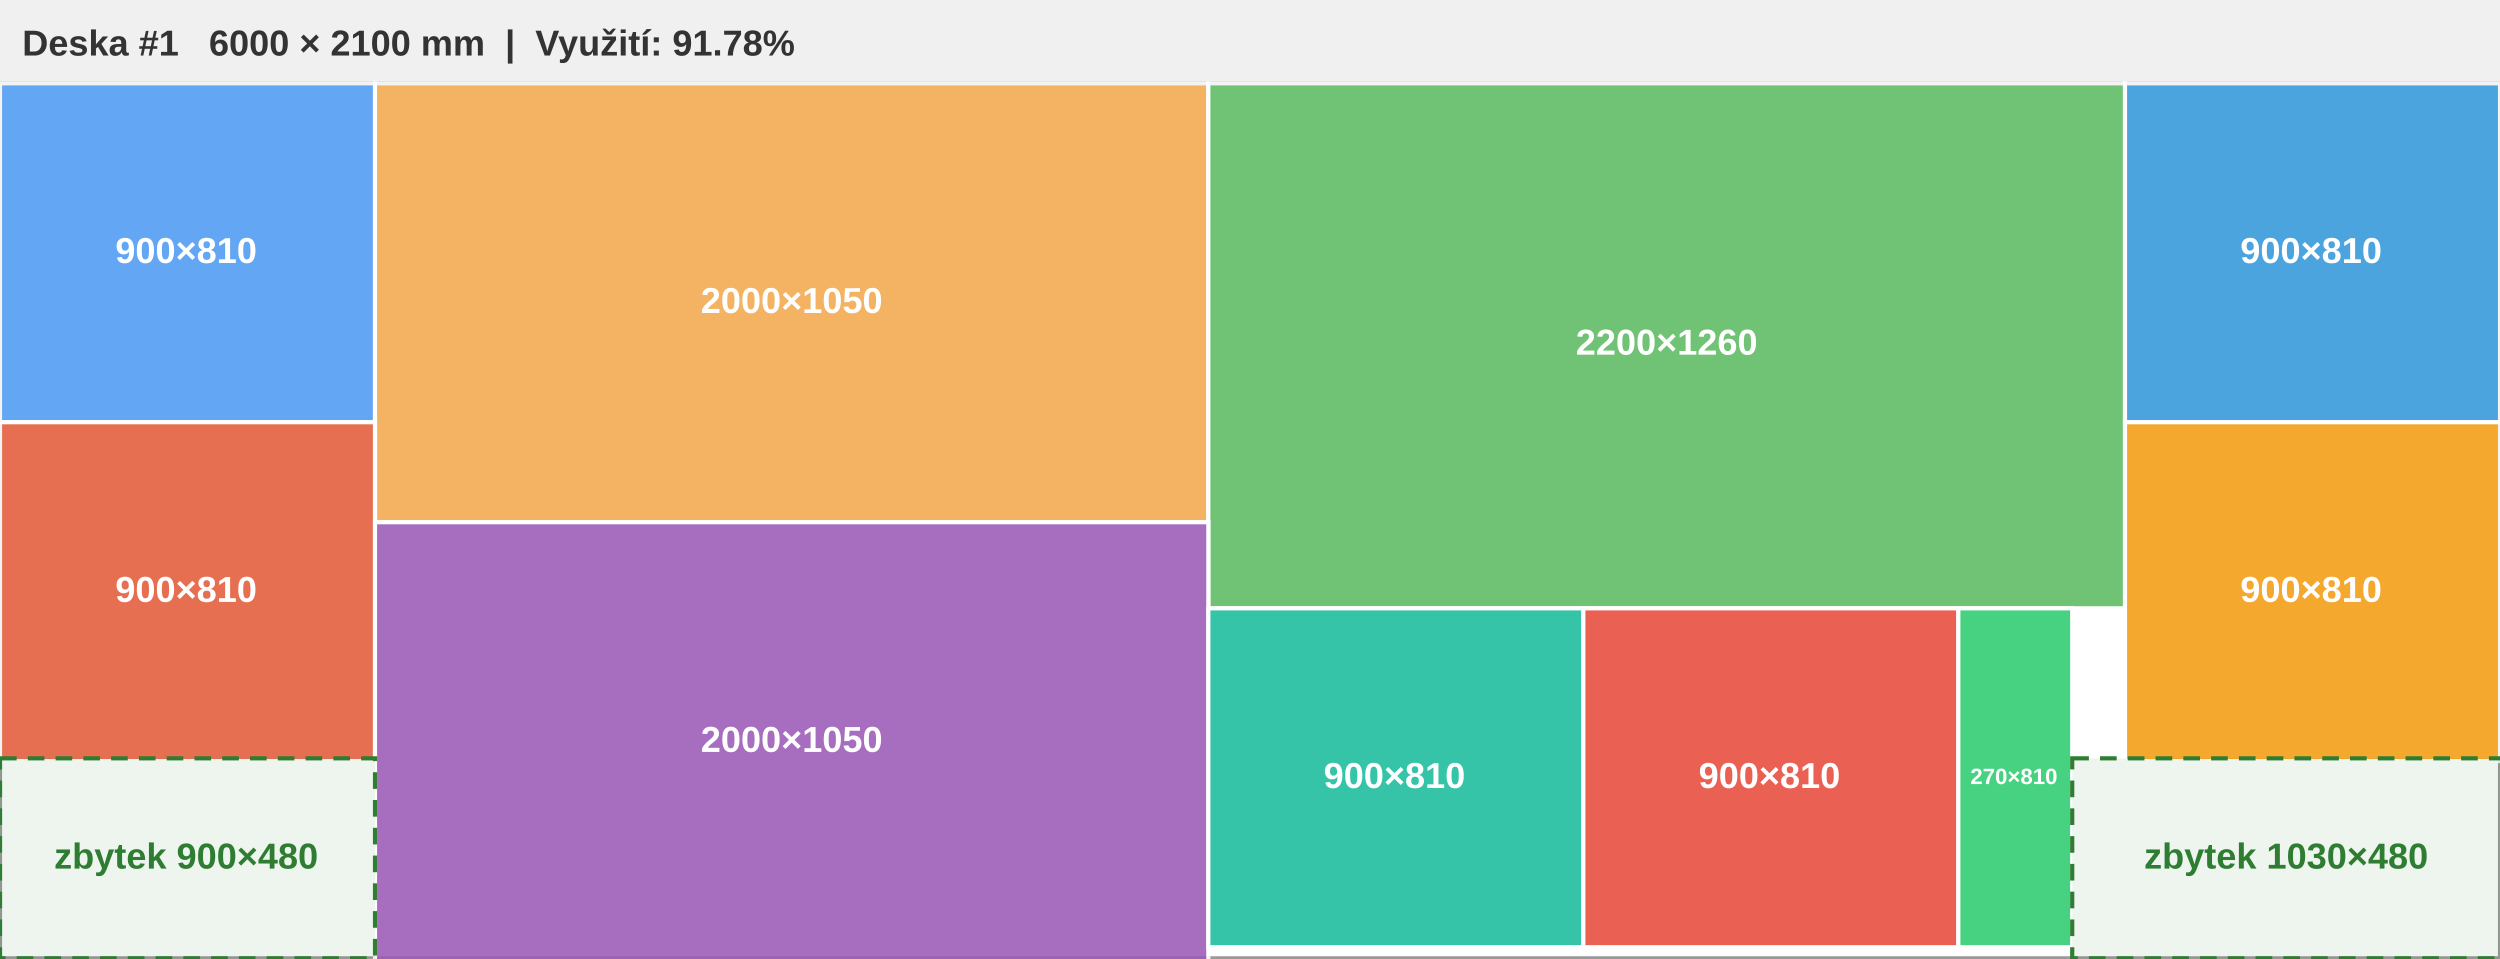
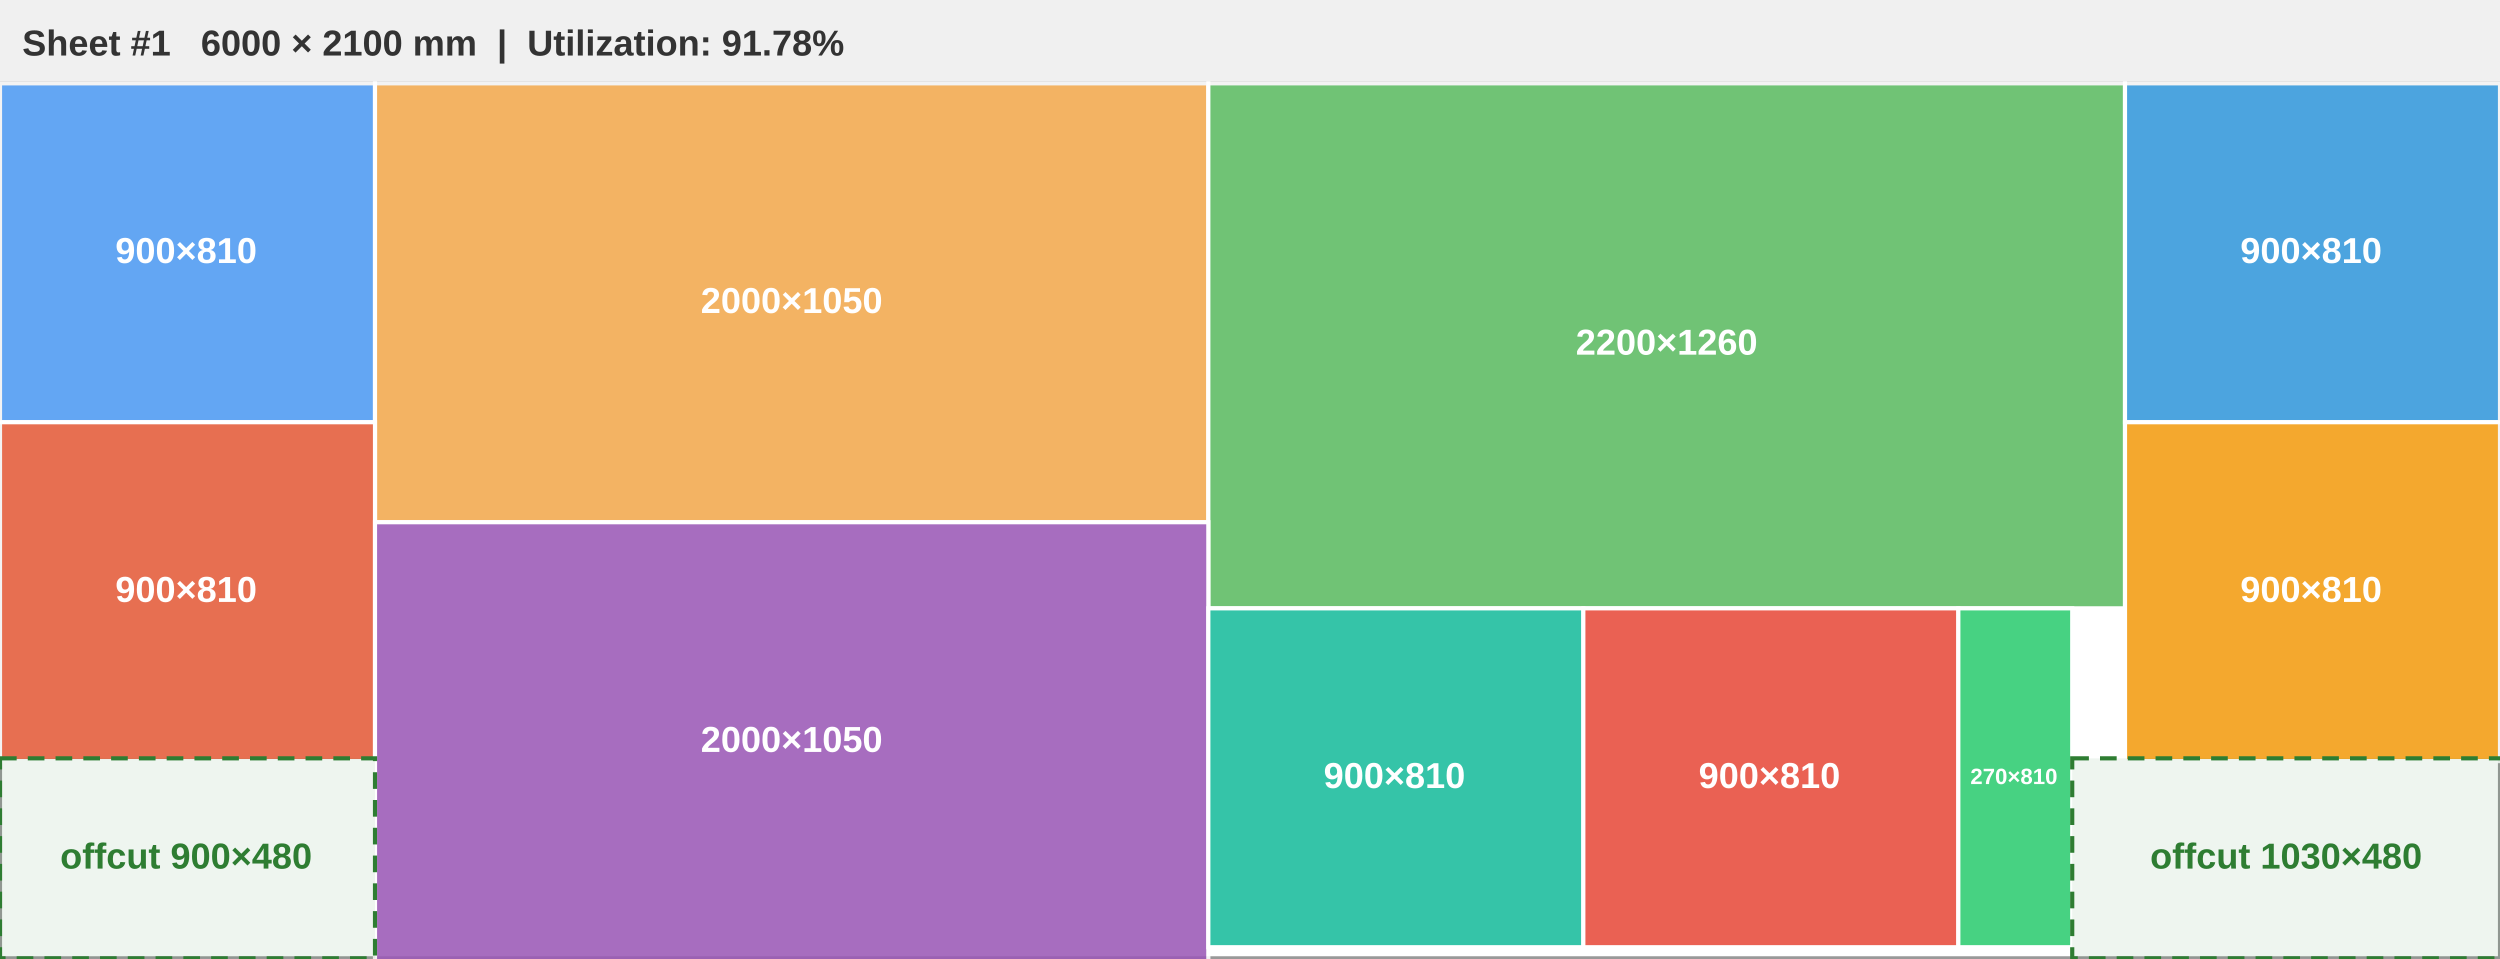
<svg xmlns="http://www.w3.org/2000/svg" width="900" height="345" viewBox="0 0 900 345" preserveAspectRatio="xMidYMid meet" style="background:#f0f0f0;font-family:Arial,sans-serif;">
-   <text x="8" y="20" font-size="13" fill="#333" font-weight="bold">Deska #1   6000 × 2100 mm  |  Využití: 91.78%</text>
+   <text x="8" y="20" font-size="13" fill="#333" font-weight="bold">Sheet #1   6000 × 2100 mm  |  Utilization: 91.78%</text>
  <rect x="0" y="30" width="900" height="315" fill="white" stroke="#999" stroke-width="1.5" />
  <rect x="0" y="30" width="135" height="122" fill="#4E9AF1" stroke="#fff" stroke-width="1.5" opacity="0.88" />
  <text x="67" y="91" font-size="13" fill="#fff" text-anchor="middle" dominant-baseline="middle" font-weight="bold" style="text-shadow:0 1px 2px rgba(0,0,0,.4)">900×810</text>
  <rect x="135" y="30" width="300" height="158" fill="#F1A94E" stroke="#fff" stroke-width="1.5" opacity="0.88" />
  <text x="285" y="109" font-size="13" fill="#fff" text-anchor="middle" dominant-baseline="middle" font-weight="bold" style="text-shadow:0 1px 2px rgba(0,0,0,.4)">2000×1050</text>
  <rect x="0" y="152" width="135" height="122" fill="#E45C3A" stroke="#fff" stroke-width="1.5" opacity="0.88" />
  <text x="67" y="213" font-size="13" fill="#fff" text-anchor="middle" dominant-baseline="middle" font-weight="bold" style="text-shadow:0 1px 2px rgba(0,0,0,.4)">900×810</text>
  <rect x="435" y="30" width="330" height="189" fill="#5DBB63" stroke="#fff" stroke-width="1.5" opacity="0.88" />
  <text x="600" y="124" font-size="13" fill="#fff" text-anchor="middle" dominant-baseline="middle" font-weight="bold" style="text-shadow:0 1px 2px rgba(0,0,0,.4)">2200×1260</text>
  <rect x="135" y="188" width="300" height="158" fill="#9B59B6" stroke="#fff" stroke-width="1.5" opacity="0.88" />
  <text x="285" y="267" font-size="13" fill="#fff" text-anchor="middle" dominant-baseline="middle" font-weight="bold" style="text-shadow:0 1px 2px rgba(0,0,0,.4)">2000×1050</text>
  <rect x="435" y="219" width="135" height="122" fill="#1ABC9C" stroke="#fff" stroke-width="1.5" opacity="0.88" />
  <text x="502" y="280" font-size="13" fill="#fff" text-anchor="middle" dominant-baseline="middle" font-weight="bold" style="text-shadow:0 1px 2px rgba(0,0,0,.4)">900×810</text>
  <rect x="570" y="219" width="135" height="122" fill="#E74C3C" stroke="#fff" stroke-width="1.5" opacity="0.88" />
  <text x="637" y="280" font-size="13" fill="#fff" text-anchor="middle" dominant-baseline="middle" font-weight="bold" style="text-shadow:0 1px 2px rgba(0,0,0,.4)">900×810</text>
  <rect x="765" y="30" width="135" height="122" fill="#3498DB" stroke="#fff" stroke-width="1.5" opacity="0.88" />
  <text x="832" y="91" font-size="13" fill="#fff" text-anchor="middle" dominant-baseline="middle" font-weight="bold" style="text-shadow:0 1px 2px rgba(0,0,0,.4)">900×810</text>
  <rect x="765" y="152" width="135" height="122" fill="#F39C12" stroke="#fff" stroke-width="1.5" opacity="0.88" />
  <text x="832" y="213" font-size="13" fill="#fff" text-anchor="middle" dominant-baseline="middle" font-weight="bold" style="text-shadow:0 1px 2px rgba(0,0,0,.4)">900×810</text>
  <rect x="705" y="219" width="41" height="122" fill="#2ECC71" stroke="#fff" stroke-width="1.5" opacity="0.88" />
  <text x="725" y="280" font-size="8" fill="#fff" text-anchor="middle" dominant-baseline="middle" font-weight="bold" style="text-shadow:0 1px 2px rgba(0,0,0,.4)">270×810</text>
  <rect x="746" y="273" width="155" height="72" fill="rgba(46,125,50,0.08)" stroke="#2e7d32" stroke-width="1.5" stroke-dasharray="6,4" />
-   <text x="823" y="309" font-size="13" fill="#2e7d32" text-anchor="middle" dominant-baseline="middle" font-weight="bold">zbytek 1030×480</text>
+   <text x="823" y="309" font-size="13" fill="#2e7d32" text-anchor="middle" dominant-baseline="middle" font-weight="bold">offcut 1030×480</text>
  <rect x="0" y="273" width="135" height="72" fill="rgba(46,125,50,0.08)" stroke="#2e7d32" stroke-width="1.5" stroke-dasharray="6,4" />
-   <text x="67" y="309" font-size="13" fill="#2e7d32" text-anchor="middle" dominant-baseline="middle" font-weight="bold">zbytek 900×480</text>
+   <text x="67" y="309" font-size="13" fill="#2e7d32" text-anchor="middle" dominant-baseline="middle" font-weight="bold">offcut 900×480</text>
</svg>
